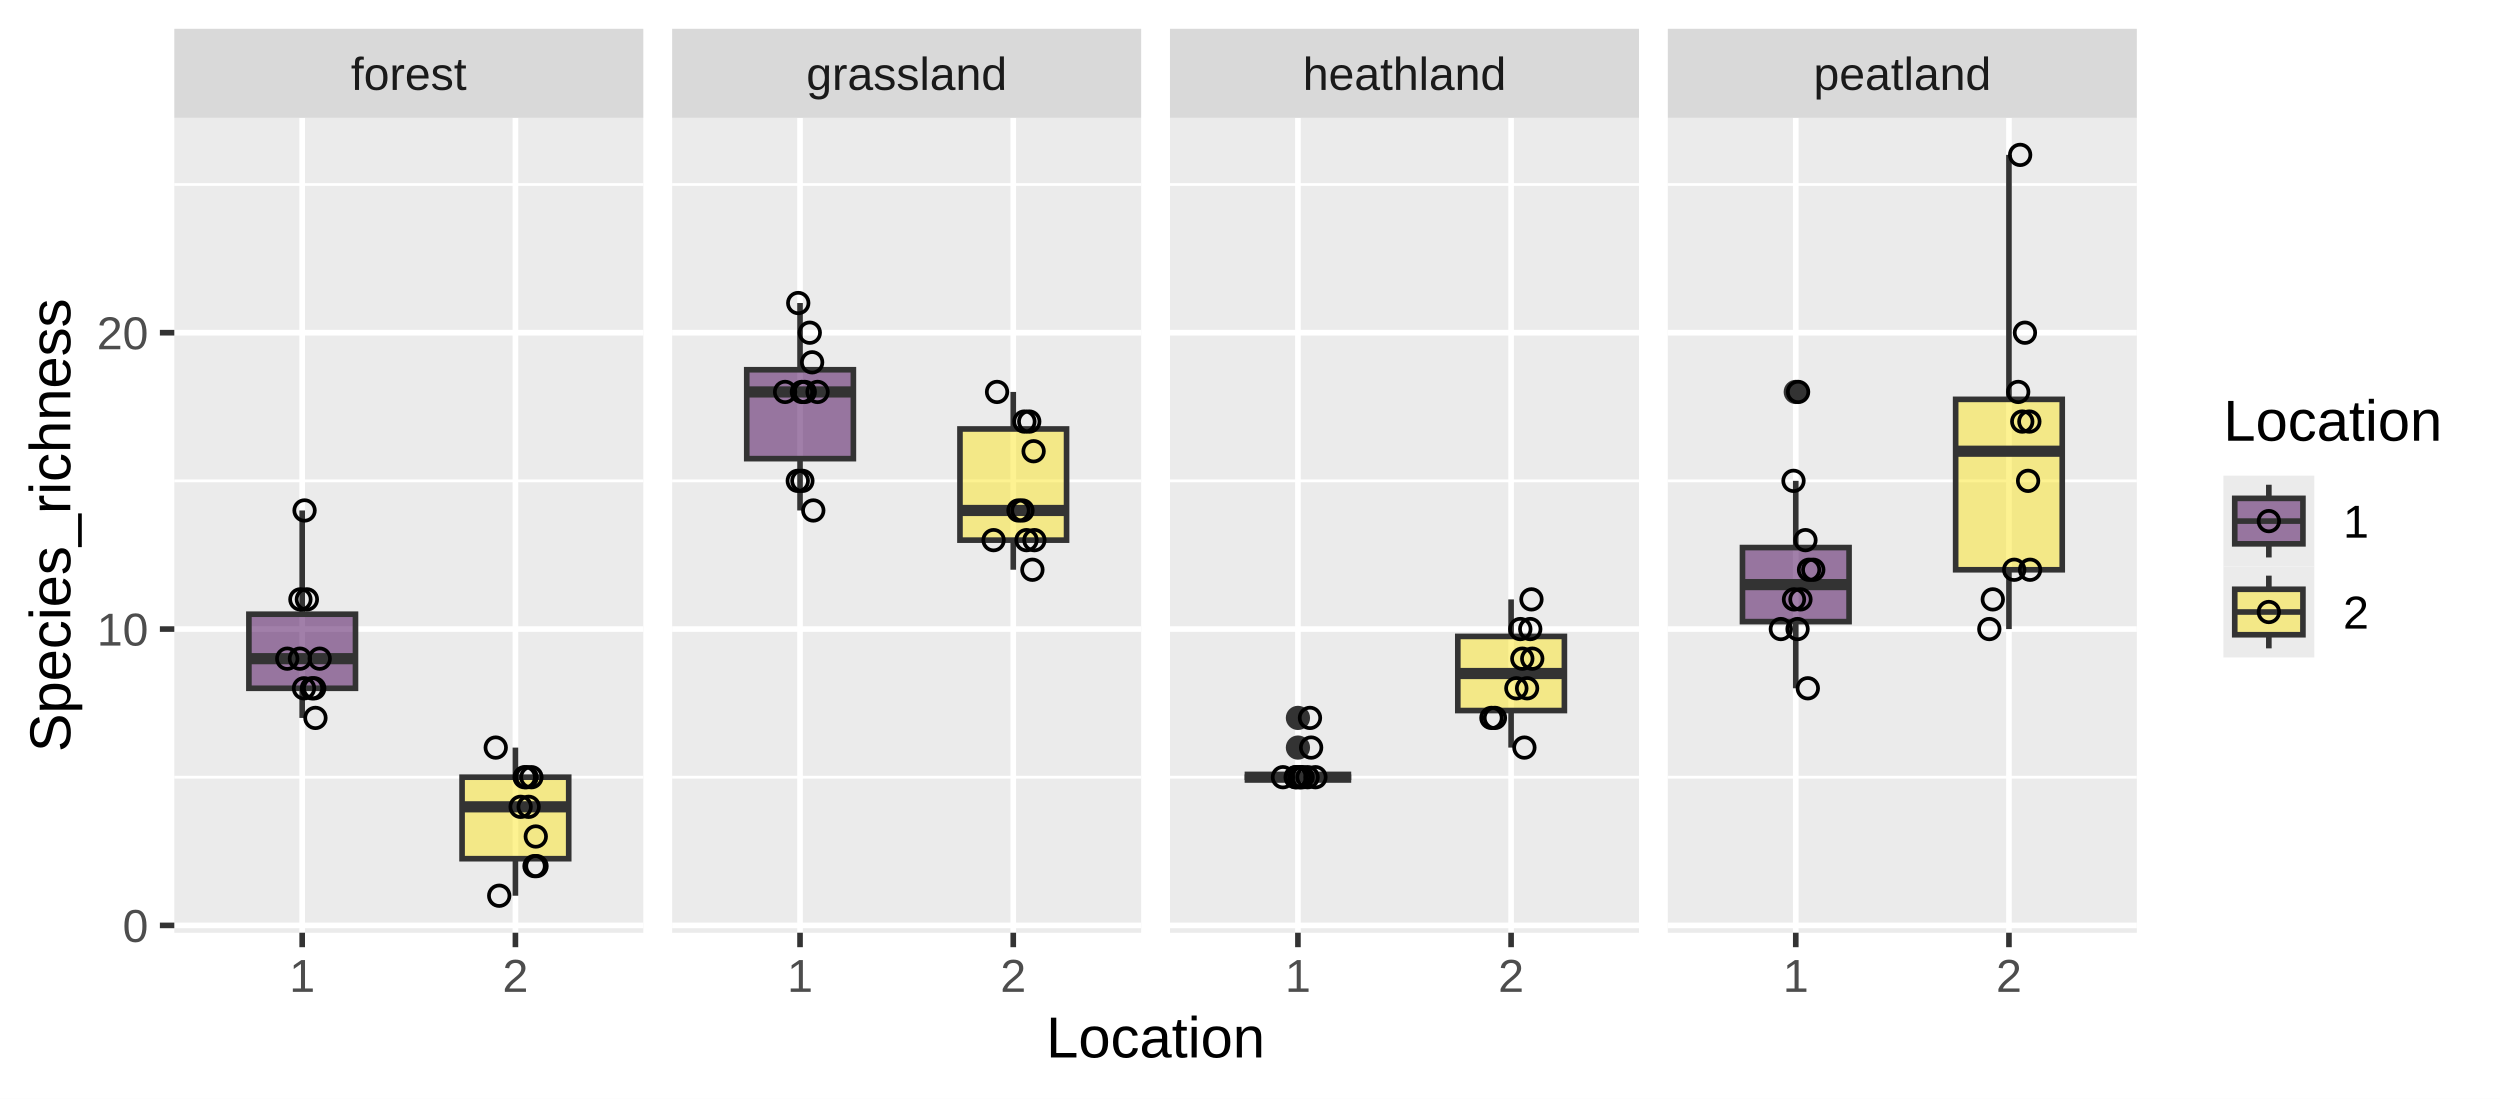
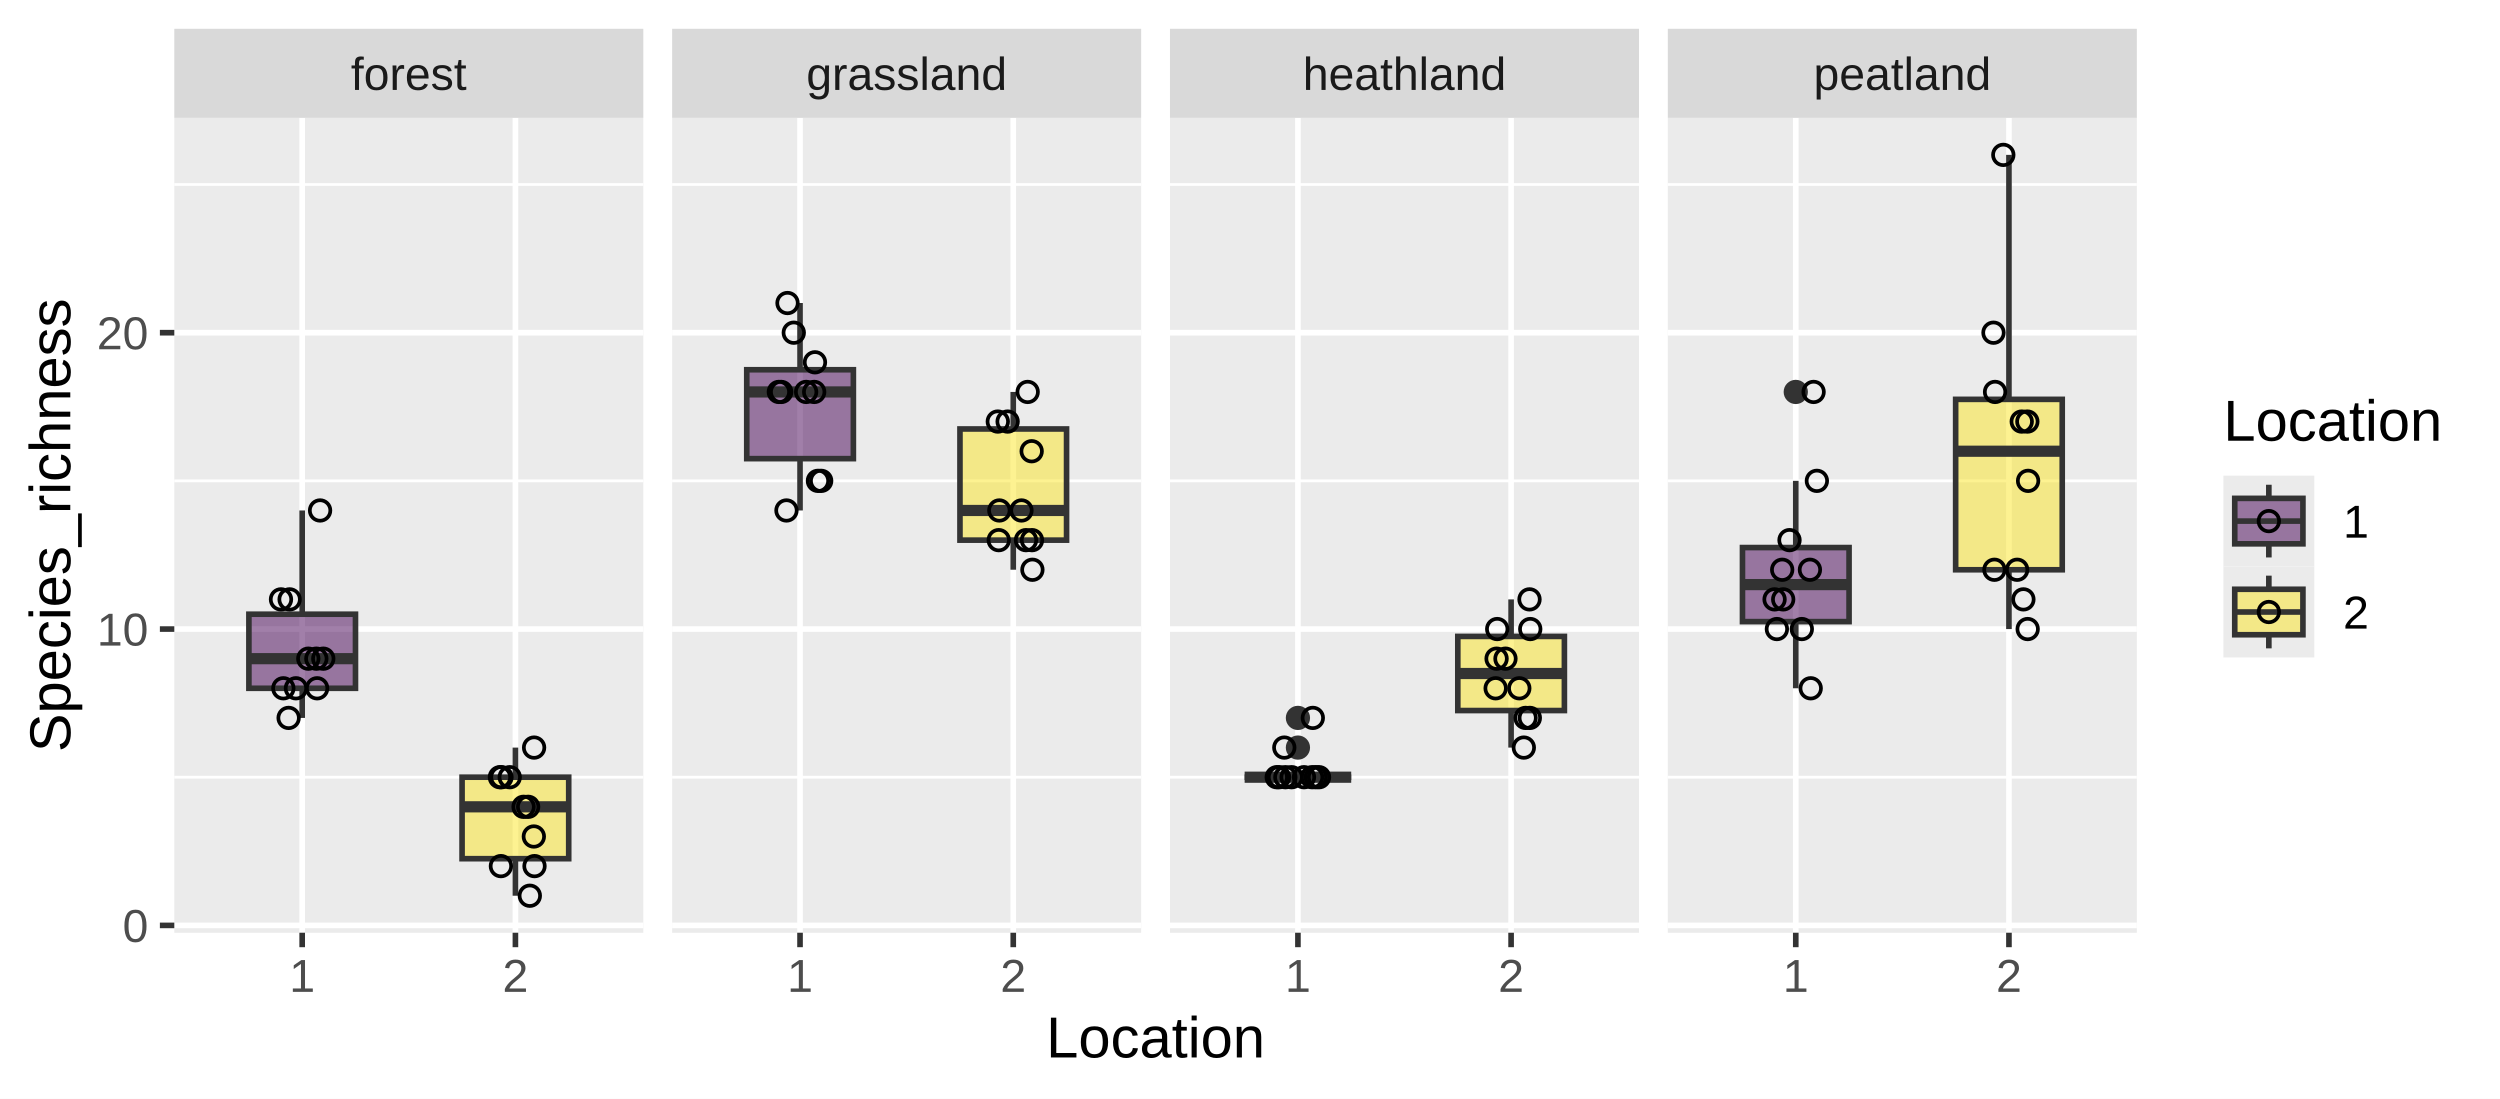
<svg xmlns="http://www.w3.org/2000/svg" width="475.20pt" height="208.80pt" viewBox="0 0 475.20 208.80">
  <g class="svglite">
    <defs>
      <style type="text/css">
    .svglite line, .svglite polyline, .svglite polygon, .svglite path, .svglite rect, .svglite circle {
      fill: none;
      stroke: #000000;
      stroke-linecap: round;
      stroke-linejoin: round;
      stroke-miterlimit: 10.00;
    }
    .svglite text {
      white-space: pre;
    }
    .svglite g.glyphgroup path {
      fill: inherit;
      stroke: none;
    }
  </style>
    </defs>
    <rect width="100%" height="100%" style="stroke: none; fill: #FFFFFF;" />
    <defs>
      <clipPath id="cpMC4wMHw0NzUuMjB8MC4wMHwyMDguODA=">
        <rect x="0.00" y="0.00" width="475.20" height="208.80" />
      </clipPath>
    </defs>
    <g clip-path="url(#cpMC4wMHw0NzUuMjB8MC4wMHwyMDguODA=)">
      <rect x="0" y="0.00" width="475.20" height="208.80" style="stroke-width: 1.07; stroke: #FFFFFF; fill: #FFFFFF;" />
    </g>
    <defs>
      <clipPath id="cpMzMuMTN8MTIyLjI4fDIyLjQwfDE3Ny4zMA==">
        <rect x="33.13" y="22.40" width="89.15" height="154.91" />
      </clipPath>
    </defs>
    <g clip-path="url(#cpMzMuMTN8MTIyLjI4fDIyLjQwfDE3Ny4zMA==)">
      <rect x="33.13" y="22.40" width="89.15" height="154.91" style="stroke-width: 1.07; stroke: none; fill: #EBEBEB;" />
      <polyline points="33.13,147.73 122.28,147.73 " style="stroke-width: 0.53; stroke: #FFFFFF; stroke-linecap: butt;" />
      <polyline points="33.13,91.40 122.28,91.40 " style="stroke-width: 0.53; stroke: #FFFFFF; stroke-linecap: butt;" />
      <polyline points="33.13,35.07 122.28,35.07 " style="stroke-width: 0.53; stroke: #FFFFFF; stroke-linecap: butt;" />
      <polyline points="33.13,175.90 122.28,175.90 " style="stroke-width: 1.07; stroke: #FFFFFF; stroke-linecap: butt;" />
      <polyline points="33.13,119.57 122.28,119.57 " style="stroke-width: 1.07; stroke: #FFFFFF; stroke-linecap: butt;" />
      <polyline points="33.13,63.24 122.28,63.24 " style="stroke-width: 1.07; stroke: #FFFFFF; stroke-linecap: butt;" />
      <polyline points="57.44,177.30 57.44,22.40 " style="stroke-width: 1.07; stroke: #FFFFFF; stroke-linecap: butt;" />
      <polyline points="97.97,177.30 97.97,22.40 " style="stroke-width: 1.07; stroke: #FFFFFF; stroke-linecap: butt;" />
      <line x1="57.44" y1="116.75" x2="57.44" y2="97.03" style="stroke-width: 1.07; stroke: #333333; stroke-linecap: butt;" />
      <line x1="57.44" y1="130.83" x2="57.44" y2="136.46" style="stroke-width: 1.07; stroke: #333333; stroke-linecap: butt;" />
      <polygon points="47.31,116.75 47.31,130.83 67.57,130.83 67.57,116.75 47.31,116.75 " style="stroke-width: 1.07; stroke: #333333; stroke-linecap: butt; stroke-linejoin: miter; fill: #440154; fill-opacity: 0.50;" />
      <line x1="47.31" y1="125.20" x2="67.57" y2="125.20" style="stroke-width: 2.13; stroke: #333333; stroke-linecap: butt; stroke-linejoin: miter;" />
      <line x1="97.97" y1="147.73" x2="97.97" y2="142.10" style="stroke-width: 1.07; stroke: #333333; stroke-linecap: butt;" />
      <line x1="97.97" y1="163.22" x2="97.97" y2="170.26" style="stroke-width: 1.07; stroke: #333333; stroke-linecap: butt;" />
      <polygon points="87.83,147.73 87.83,163.22 108.10,163.22 108.10,147.73 87.83,147.73 " style="stroke-width: 1.07; stroke: #333333; stroke-linecap: butt; stroke-linejoin: miter; fill: #FDE725; fill-opacity: 0.50;" />
      <line x1="87.83" y1="153.36" x2="108.10" y2="153.36" style="stroke-width: 2.13; stroke: #333333; stroke-linecap: butt; stroke-linejoin: miter;" />
-       <circle cx="58.33" cy="113.93" r="1.95" style="stroke-width: 0.71;" />
-       <circle cx="54.60" cy="125.20" r="1.95" style="stroke-width: 0.71;" />
-       <circle cx="57.10" cy="113.93" r="1.95" style="stroke-width: 0.71;" />
-       <circle cx="57.89" cy="97.03" r="1.95" style="stroke-width: 0.71;" />
-       <circle cx="57.01" cy="125.20" r="1.95" style="stroke-width: 0.71;" />
-       <circle cx="59.73" cy="130.83" r="1.95" style="stroke-width: 0.71;" />
-       <circle cx="59.29" cy="130.83" r="1.95" style="stroke-width: 0.71;" />
-       <circle cx="60.77" cy="125.20" r="1.95" style="stroke-width: 0.71;" />
-       <circle cx="59.96" cy="136.46" r="1.95" style="stroke-width: 0.71;" />
-       <circle cx="57.78" cy="130.83" r="1.95" style="stroke-width: 0.71;" />
-       <circle cx="100.09" cy="147.73" r="1.95" style="stroke-width: 0.71;" />
-       <circle cx="99.72" cy="147.73" r="1.95" style="stroke-width: 0.71;" />
-       <circle cx="98.96" cy="153.36" r="1.95" style="stroke-width: 0.71;" />
-       <circle cx="101.01" cy="147.73" r="1.95" style="stroke-width: 0.71;" />
-       <circle cx="94.89" cy="170.26" r="1.95" style="stroke-width: 0.71;" />
-       <circle cx="101.84" cy="159.00" r="1.95" style="stroke-width: 0.71;" />
+       <circle cx="53.41" cy="113.93" r="1.95" style="stroke-width: 0.71;" />
+       <circle cx="58.60" cy="125.20" r="1.95" style="stroke-width: 0.71;" />
+       <circle cx="55.05" cy="113.93" r="1.95" style="stroke-width: 0.71;" />
+       <circle cx="60.84" cy="97.03" r="1.95" style="stroke-width: 0.71;" />
+       <circle cx="61.45" cy="125.20" r="1.95" style="stroke-width: 0.71;" />
+       <circle cx="60.28" cy="130.83" r="1.95" style="stroke-width: 0.71;" />
+       <circle cx="56.25" cy="130.83" r="1.95" style="stroke-width: 0.71;" />
+       <circle cx="60.13" cy="125.20" r="1.95" style="stroke-width: 0.71;" />
+       <circle cx="54.86" cy="136.46" r="1.95" style="stroke-width: 0.71;" />
+       <circle cx="53.86" cy="130.83" r="1.95" style="stroke-width: 0.71;" />
+       <circle cx="96.89" cy="147.73" r="1.95" style="stroke-width: 0.71;" />
+       <circle cx="95.32" cy="147.73" r="1.95" style="stroke-width: 0.71;" />
+       <circle cx="99.52" cy="153.36" r="1.95" style="stroke-width: 0.71;" />
+       <circle cx="95.02" cy="147.73" r="1.95" style="stroke-width: 0.71;" />
+       <circle cx="100.71" cy="170.26" r="1.95" style="stroke-width: 0.71;" />
+       <circle cx="101.47" cy="159.00" r="1.95" style="stroke-width: 0.71;" />
      <circle cx="101.60" cy="164.63" r="1.95" style="stroke-width: 0.71;" />
-       <circle cx="101.98" cy="164.63" r="1.95" style="stroke-width: 0.71;" />
-       <circle cx="94.23" cy="142.10" r="1.95" style="stroke-width: 0.71;" />
-       <circle cx="100.49" cy="153.36" r="1.95" style="stroke-width: 0.71;" />
+       <circle cx="95.21" cy="164.63" r="1.95" style="stroke-width: 0.71;" />
+       <circle cx="101.52" cy="142.10" r="1.95" style="stroke-width: 0.71;" />
+       <circle cx="100.39" cy="153.36" r="1.95" style="stroke-width: 0.71;" />
    </g>
    <g clip-path="url(#cpMC4wMHw0NzUuMjB8MC4wMHwyMDguODA=)">
</g>
    <defs>
      <clipPath id="cpMTI3Ljc2fDIxNi45MXwyMi40MHwxNzcuMzA=">
        <rect x="127.76" y="22.40" width="89.15" height="154.91" />
      </clipPath>
    </defs>
    <g clip-path="url(#cpMTI3Ljc2fDIxNi45MXwyMi40MHwxNzcuMzA=)">
      <rect x="127.76" y="22.40" width="89.15" height="154.91" style="stroke-width: 1.07; stroke: none; fill: #EBEBEB;" />
      <polyline points="127.76,147.73 216.91,147.73 " style="stroke-width: 0.53; stroke: #FFFFFF; stroke-linecap: butt;" />
      <polyline points="127.76,91.40 216.91,91.40 " style="stroke-width: 0.53; stroke: #FFFFFF; stroke-linecap: butt;" />
      <polyline points="127.76,35.07 216.91,35.07 " style="stroke-width: 0.53; stroke: #FFFFFF; stroke-linecap: butt;" />
      <polyline points="127.76,175.90 216.91,175.90 " style="stroke-width: 1.07; stroke: #FFFFFF; stroke-linecap: butt;" />
      <polyline points="127.76,119.57 216.91,119.57 " style="stroke-width: 1.07; stroke: #FFFFFF; stroke-linecap: butt;" />
      <polyline points="127.76,63.24 216.91,63.24 " style="stroke-width: 1.07; stroke: #FFFFFF; stroke-linecap: butt;" />
      <polyline points="152.07,177.30 152.07,22.40 " style="stroke-width: 1.07; stroke: #FFFFFF; stroke-linecap: butt;" />
      <polyline points="192.60,177.30 192.60,22.40 " style="stroke-width: 1.07; stroke: #FFFFFF; stroke-linecap: butt;" />
      <line x1="152.07" y1="70.28" x2="152.07" y2="57.60" style="stroke-width: 1.07; stroke: #333333; stroke-linecap: butt;" />
      <line x1="152.07" y1="87.18" x2="152.07" y2="97.03" style="stroke-width: 1.07; stroke: #333333; stroke-linecap: butt;" />
      <polygon points="141.94,70.28 141.94,87.18 162.21,87.18 162.21,70.28 141.94,70.28 " style="stroke-width: 1.07; stroke: #333333; stroke-linecap: butt; stroke-linejoin: miter; fill: #440154; fill-opacity: 0.50;" />
      <line x1="141.94" y1="74.50" x2="162.21" y2="74.50" style="stroke-width: 2.13; stroke: #333333; stroke-linecap: butt; stroke-linejoin: miter;" />
      <line x1="192.60" y1="81.54" x2="192.60" y2="74.50" style="stroke-width: 1.07; stroke: #333333; stroke-linecap: butt;" />
      <line x1="192.60" y1="102.67" x2="192.60" y2="108.30" style="stroke-width: 1.07; stroke: #333333; stroke-linecap: butt;" />
      <polygon points="182.47,81.54 182.47,102.67 202.73,102.67 202.73,81.54 182.47,81.54 " style="stroke-width: 1.07; stroke: #333333; stroke-linecap: butt; stroke-linejoin: miter; fill: #FDE725; fill-opacity: 0.50;" />
      <line x1="182.47" y1="97.03" x2="202.73" y2="97.03" style="stroke-width: 2.13; stroke: #333333; stroke-linecap: butt; stroke-linejoin: miter;" />
-       <circle cx="152.97" cy="74.50" r="1.95" style="stroke-width: 0.71;" />
-       <circle cx="149.23" cy="74.50" r="1.95" style="stroke-width: 0.71;" />
-       <circle cx="151.73" cy="57.60" r="1.95" style="stroke-width: 0.71;" />
-       <circle cx="152.52" cy="91.40" r="1.95" style="stroke-width: 0.71;" />
-       <circle cx="151.64" cy="91.40" r="1.95" style="stroke-width: 0.71;" />
-       <circle cx="154.37" cy="68.87" r="1.95" style="stroke-width: 0.71;" />
-       <circle cx="153.92" cy="63.24" r="1.95" style="stroke-width: 0.71;" />
-       <circle cx="155.40" cy="74.50" r="1.95" style="stroke-width: 0.71;" />
-       <circle cx="154.59" cy="97.03" r="1.95" style="stroke-width: 0.71;" />
-       <circle cx="152.42" cy="74.50" r="1.95" style="stroke-width: 0.71;" />
-       <circle cx="194.72" cy="80.13" r="1.95" style="stroke-width: 0.71;" />
-       <circle cx="194.35" cy="97.03" r="1.95" style="stroke-width: 0.71;" />
-       <circle cx="193.59" cy="97.03" r="1.95" style="stroke-width: 0.71;" />
-       <circle cx="195.64" cy="80.13" r="1.95" style="stroke-width: 0.71;" />
-       <circle cx="189.52" cy="74.50" r="1.95" style="stroke-width: 0.71;" />
-       <circle cx="196.47" cy="85.77" r="1.95" style="stroke-width: 0.71;" />
+       <circle cx="148.04" cy="74.50" r="1.95" style="stroke-width: 0.71;" />
+       <circle cx="153.23" cy="74.50" r="1.95" style="stroke-width: 0.71;" />
+       <circle cx="149.69" cy="57.60" r="1.95" style="stroke-width: 0.71;" />
+       <circle cx="155.47" cy="91.40" r="1.95" style="stroke-width: 0.71;" />
+       <circle cx="156.09" cy="91.40" r="1.95" style="stroke-width: 0.71;" />
+       <circle cx="154.91" cy="68.87" r="1.95" style="stroke-width: 0.71;" />
+       <circle cx="150.88" cy="63.24" r="1.95" style="stroke-width: 0.71;" />
+       <circle cx="154.76" cy="74.50" r="1.95" style="stroke-width: 0.71;" />
+       <circle cx="149.49" cy="97.03" r="1.95" style="stroke-width: 0.71;" />
+       <circle cx="148.49" cy="74.50" r="1.95" style="stroke-width: 0.71;" />
+       <circle cx="191.53" cy="80.13" r="1.95" style="stroke-width: 0.71;" />
+       <circle cx="189.95" cy="97.03" r="1.95" style="stroke-width: 0.71;" />
+       <circle cx="194.16" cy="97.03" r="1.95" style="stroke-width: 0.71;" />
+       <circle cx="189.66" cy="80.13" r="1.95" style="stroke-width: 0.71;" />
+       <circle cx="195.34" cy="74.50" r="1.95" style="stroke-width: 0.71;" />
+       <circle cx="196.10" cy="85.77" r="1.95" style="stroke-width: 0.71;" />
      <circle cx="196.24" cy="108.30" r="1.95" style="stroke-width: 0.71;" />
-       <circle cx="196.62" cy="102.67" r="1.95" style="stroke-width: 0.71;" />
-       <circle cx="188.86" cy="102.67" r="1.95" style="stroke-width: 0.71;" />
-       <circle cx="195.12" cy="102.67" r="1.95" style="stroke-width: 0.71;" />
+       <circle cx="189.84" cy="102.67" r="1.95" style="stroke-width: 0.71;" />
+       <circle cx="196.16" cy="102.67" r="1.95" style="stroke-width: 0.71;" />
+       <circle cx="195.02" cy="102.67" r="1.95" style="stroke-width: 0.71;" />
    </g>
    <g clip-path="url(#cpMC4wMHw0NzUuMjB8MC4wMHwyMDguODA=)">
</g>
    <defs>
      <clipPath id="cpMjIyLjM5fDMxMS41NXwyMi40MHwxNzcuMzA=">
        <rect x="222.39" y="22.40" width="89.15" height="154.91" />
      </clipPath>
    </defs>
    <g clip-path="url(#cpMjIyLjM5fDMxMS41NXwyMi40MHwxNzcuMzA=)">
      <rect x="222.39" y="22.40" width="89.15" height="154.91" style="stroke-width: 1.07; stroke: none; fill: #EBEBEB;" />
      <polyline points="222.39,147.73 311.55,147.73 " style="stroke-width: 0.53; stroke: #FFFFFF; stroke-linecap: butt;" />
      <polyline points="222.39,91.40 311.55,91.40 " style="stroke-width: 0.53; stroke: #FFFFFF; stroke-linecap: butt;" />
      <polyline points="222.39,35.07 311.55,35.07 " style="stroke-width: 0.53; stroke: #FFFFFF; stroke-linecap: butt;" />
      <polyline points="222.39,175.90 311.55,175.90 " style="stroke-width: 1.07; stroke: #FFFFFF; stroke-linecap: butt;" />
      <polyline points="222.39,119.57 311.55,119.57 " style="stroke-width: 1.07; stroke: #FFFFFF; stroke-linecap: butt;" />
      <polyline points="222.39,63.24 311.55,63.24 " style="stroke-width: 1.07; stroke: #FFFFFF; stroke-linecap: butt;" />
      <polyline points="246.71,177.30 246.71,22.40 " style="stroke-width: 1.07; stroke: #FFFFFF; stroke-linecap: butt;" />
      <polyline points="287.23,177.30 287.23,22.40 " style="stroke-width: 1.07; stroke: #FFFFFF; stroke-linecap: butt;" />
      <circle cx="246.71" cy="136.46" r="1.95" style="stroke-width: 0.71; stroke: #333333; fill: #333333;" />
      <circle cx="246.71" cy="142.10" r="1.95" style="stroke-width: 0.71; stroke: #333333; fill: #333333;" />
      <line x1="246.71" y1="147.73" x2="246.71" y2="147.73" style="stroke-width: 1.07; stroke: #333333; stroke-linecap: butt;" />
      <line x1="246.71" y1="147.73" x2="246.71" y2="147.73" style="stroke-width: 1.07; stroke: #333333; stroke-linecap: butt;" />
      <polygon points="236.58,147.73 236.58,147.73 256.84,147.73 256.84,147.73 236.58,147.73 " style="stroke-width: 1.07; stroke: #333333; stroke-linecap: butt; stroke-linejoin: miter; fill: #440154; fill-opacity: 0.50;" />
      <line x1="236.58" y1="147.73" x2="256.84" y2="147.73" style="stroke-width: 2.13; stroke: #333333; stroke-linecap: butt; stroke-linejoin: miter;" />
      <line x1="287.23" y1="120.97" x2="287.23" y2="113.93" style="stroke-width: 1.07; stroke: #333333; stroke-linecap: butt;" />
      <line x1="287.23" y1="135.06" x2="287.23" y2="142.10" style="stroke-width: 1.07; stroke: #333333; stroke-linecap: butt;" />
      <polygon points="277.10,120.97 277.10,135.06 297.36,135.06 297.36,120.97 277.10,120.97 " style="stroke-width: 1.07; stroke: #333333; stroke-linecap: butt; stroke-linejoin: miter; fill: #FDE725; fill-opacity: 0.50;" />
      <line x1="277.10" y1="128.02" x2="297.36" y2="128.02" style="stroke-width: 2.13; stroke: #333333; stroke-linecap: butt; stroke-linejoin: miter;" />
-       <circle cx="247.60" cy="147.73" r="1.95" style="stroke-width: 0.71;" />
-       <circle cx="243.86" cy="147.73" r="1.95" style="stroke-width: 0.71;" />
-       <circle cx="246.37" cy="147.73" r="1.95" style="stroke-width: 0.71;" />
-       <circle cx="247.15" cy="147.73" r="1.95" style="stroke-width: 0.71;" />
-       <circle cx="246.28" cy="147.73" r="1.95" style="stroke-width: 0.71;" />
-       <circle cx="249.00" cy="136.46" r="1.95" style="stroke-width: 0.71;" />
-       <circle cx="248.55" cy="147.73" r="1.95" style="stroke-width: 0.71;" />
-       <circle cx="250.04" cy="147.73" r="1.95" style="stroke-width: 0.71;" />
-       <circle cx="249.22" cy="142.10" r="1.95" style="stroke-width: 0.71;" />
-       <circle cx="247.05" cy="147.73" r="1.95" style="stroke-width: 0.71;" />
-       <circle cx="289.36" cy="125.20" r="1.95" style="stroke-width: 0.71;" />
-       <circle cx="288.98" cy="119.57" r="1.95" style="stroke-width: 0.71;" />
-       <circle cx="288.23" cy="130.83" r="1.95" style="stroke-width: 0.71;" />
-       <circle cx="290.27" cy="130.83" r="1.95" style="stroke-width: 0.71;" />
-       <circle cx="284.16" cy="136.46" r="1.95" style="stroke-width: 0.71;" />
-       <circle cx="291.10" cy="113.93" r="1.95" style="stroke-width: 0.71;" />
+       <circle cx="242.68" cy="147.73" r="1.95" style="stroke-width: 0.71;" />
+       <circle cx="247.86" cy="147.73" r="1.95" style="stroke-width: 0.71;" />
+       <circle cx="244.32" cy="147.73" r="1.95" style="stroke-width: 0.71;" />
+       <circle cx="250.10" cy="147.73" r="1.95" style="stroke-width: 0.71;" />
+       <circle cx="250.72" cy="147.73" r="1.95" style="stroke-width: 0.71;" />
+       <circle cx="249.54" cy="136.46" r="1.95" style="stroke-width: 0.71;" />
+       <circle cx="245.51" cy="147.73" r="1.95" style="stroke-width: 0.71;" />
+       <circle cx="249.40" cy="147.73" r="1.95" style="stroke-width: 0.71;" />
+       <circle cx="244.12" cy="142.10" r="1.95" style="stroke-width: 0.71;" />
+       <circle cx="243.12" cy="147.73" r="1.95" style="stroke-width: 0.71;" />
+       <circle cx="286.16" cy="125.20" r="1.95" style="stroke-width: 0.71;" />
+       <circle cx="284.59" cy="119.57" r="1.95" style="stroke-width: 0.71;" />
+       <circle cx="288.79" cy="130.83" r="1.95" style="stroke-width: 0.71;" />
+       <circle cx="284.29" cy="130.83" r="1.95" style="stroke-width: 0.71;" />
+       <circle cx="289.98" cy="136.46" r="1.95" style="stroke-width: 0.71;" />
+       <circle cx="290.73" cy="113.93" r="1.95" style="stroke-width: 0.71;" />
      <circle cx="290.87" cy="119.57" r="1.95" style="stroke-width: 0.71;" />
-       <circle cx="291.25" cy="125.20" r="1.95" style="stroke-width: 0.71;" />
-       <circle cx="283.49" cy="136.46" r="1.95" style="stroke-width: 0.71;" />
-       <circle cx="289.76" cy="142.10" r="1.95" style="stroke-width: 0.71;" />
+       <circle cx="284.47" cy="125.20" r="1.95" style="stroke-width: 0.71;" />
+       <circle cx="290.79" cy="136.46" r="1.95" style="stroke-width: 0.71;" />
+       <circle cx="289.65" cy="142.10" r="1.95" style="stroke-width: 0.71;" />
    </g>
    <g clip-path="url(#cpMC4wMHw0NzUuMjB8MC4wMHwyMDguODA=)">
</g>
    <defs>
      <clipPath id="cpMzE3LjAyfDQwNi4xOHwyMi40MHwxNzcuMzA=">
        <rect x="317.02" y="22.40" width="89.15" height="154.91" />
      </clipPath>
    </defs>
    <g clip-path="url(#cpMzE3LjAyfDQwNi4xOHwyMi40MHwxNzcuMzA=)">
      <rect x="317.02" y="22.40" width="89.15" height="154.91" style="stroke-width: 1.07; stroke: none; fill: #EBEBEB;" />
      <polyline points="317.02,147.73 406.18,147.73 " style="stroke-width: 0.53; stroke: #FFFFFF; stroke-linecap: butt;" />
      <polyline points="317.02,91.40 406.18,91.40 " style="stroke-width: 0.53; stroke: #FFFFFF; stroke-linecap: butt;" />
      <polyline points="317.02,35.07 406.18,35.07 " style="stroke-width: 0.53; stroke: #FFFFFF; stroke-linecap: butt;" />
      <polyline points="317.02,175.90 406.18,175.90 " style="stroke-width: 1.07; stroke: #FFFFFF; stroke-linecap: butt;" />
      <polyline points="317.02,119.57 406.18,119.57 " style="stroke-width: 1.07; stroke: #FFFFFF; stroke-linecap: butt;" />
      <polyline points="317.02,63.24 406.18,63.24 " style="stroke-width: 1.07; stroke: #FFFFFF; stroke-linecap: butt;" />
      <polyline points="341.34,177.30 341.34,22.40 " style="stroke-width: 1.07; stroke: #FFFFFF; stroke-linecap: butt;" />
      <polyline points="381.86,177.30 381.86,22.40 " style="stroke-width: 1.07; stroke: #FFFFFF; stroke-linecap: butt;" />
      <circle cx="341.34" cy="74.50" r="1.95" style="stroke-width: 0.71; stroke: #333333; fill: #333333;" />
      <line x1="341.34" y1="104.08" x2="341.34" y2="91.40" style="stroke-width: 1.07; stroke: #333333; stroke-linecap: butt;" />
      <line x1="341.34" y1="118.16" x2="341.34" y2="130.83" style="stroke-width: 1.07; stroke: #333333; stroke-linecap: butt;" />
      <polygon points="331.21,104.08 331.21,118.16 351.47,118.16 351.47,104.08 331.21,104.08 " style="stroke-width: 1.07; stroke: #333333; stroke-linecap: butt; stroke-linejoin: miter; fill: #440154; fill-opacity: 0.50;" />
      <line x1="331.21" y1="111.12" x2="351.47" y2="111.12" style="stroke-width: 2.13; stroke: #333333; stroke-linecap: butt; stroke-linejoin: miter;" />
      <line x1="381.86" y1="75.91" x2="381.86" y2="29.44" style="stroke-width: 1.07; stroke: #333333; stroke-linecap: butt;" />
      <line x1="381.86" y1="108.30" x2="381.86" y2="119.57" style="stroke-width: 1.07; stroke: #333333; stroke-linecap: butt;" />
      <polygon points="371.73,75.91 371.73,108.30 391.99,108.30 391.99,75.91 371.73,75.91 " style="stroke-width: 1.07; stroke: #333333; stroke-linecap: butt; stroke-linejoin: miter; fill: #FDE725; fill-opacity: 0.50;" />
      <line x1="371.73" y1="85.77" x2="391.99" y2="85.77" style="stroke-width: 2.13; stroke: #333333; stroke-linecap: butt; stroke-linejoin: miter;" />
-       <circle cx="342.23" cy="113.93" r="1.95" style="stroke-width: 0.71;" />
-       <circle cx="338.50" cy="119.57" r="1.95" style="stroke-width: 0.71;" />
-       <circle cx="341.00" cy="113.93" r="1.95" style="stroke-width: 0.71;" />
-       <circle cx="341.78" cy="74.50" r="1.95" style="stroke-width: 0.71;" />
-       <circle cx="340.91" cy="91.40" r="1.95" style="stroke-width: 0.71;" />
-       <circle cx="343.63" cy="130.83" r="1.95" style="stroke-width: 0.71;" />
-       <circle cx="343.18" cy="102.67" r="1.95" style="stroke-width: 0.71;" />
-       <circle cx="344.67" cy="108.30" r="1.95" style="stroke-width: 0.71;" />
-       <circle cx="343.86" cy="108.30" r="1.95" style="stroke-width: 0.71;" />
-       <circle cx="341.68" cy="119.57" r="1.95" style="stroke-width: 0.71;" />
-       <circle cx="383.99" cy="29.44" r="1.95" style="stroke-width: 0.71;" />
-       <circle cx="383.62" cy="74.50" r="1.95" style="stroke-width: 0.71;" />
-       <circle cx="382.86" cy="108.30" r="1.95" style="stroke-width: 0.71;" />
-       <circle cx="384.90" cy="63.24" r="1.95" style="stroke-width: 0.71;" />
-       <circle cx="378.79" cy="113.93" r="1.95" style="stroke-width: 0.71;" />
-       <circle cx="385.74" cy="80.13" r="1.95" style="stroke-width: 0.71;" />
+       <circle cx="337.31" cy="113.93" r="1.95" style="stroke-width: 0.71;" />
+       <circle cx="342.49" cy="119.57" r="1.95" style="stroke-width: 0.71;" />
+       <circle cx="338.95" cy="113.93" r="1.95" style="stroke-width: 0.71;" />
+       <circle cx="344.73" cy="74.50" r="1.95" style="stroke-width: 0.71;" />
+       <circle cx="345.35" cy="91.40" r="1.95" style="stroke-width: 0.71;" />
+       <circle cx="344.18" cy="130.83" r="1.95" style="stroke-width: 0.71;" />
+       <circle cx="340.15" cy="102.67" r="1.95" style="stroke-width: 0.71;" />
+       <circle cx="344.03" cy="108.30" r="1.95" style="stroke-width: 0.71;" />
+       <circle cx="338.76" cy="108.30" r="1.95" style="stroke-width: 0.71;" />
+       <circle cx="337.75" cy="119.57" r="1.95" style="stroke-width: 0.71;" />
+       <circle cx="380.79" cy="29.44" r="1.95" style="stroke-width: 0.71;" />
+       <circle cx="379.22" cy="74.50" r="1.95" style="stroke-width: 0.71;" />
+       <circle cx="383.42" cy="108.30" r="1.95" style="stroke-width: 0.71;" />
+       <circle cx="378.92" cy="63.24" r="1.95" style="stroke-width: 0.71;" />
+       <circle cx="384.61" cy="113.93" r="1.95" style="stroke-width: 0.71;" />
+       <circle cx="385.36" cy="80.13" r="1.95" style="stroke-width: 0.71;" />
      <circle cx="385.50" cy="91.40" r="1.95" style="stroke-width: 0.71;" />
-       <circle cx="385.88" cy="108.30" r="1.95" style="stroke-width: 0.71;" />
-       <circle cx="378.13" cy="119.57" r="1.95" style="stroke-width: 0.71;" />
-       <circle cx="384.39" cy="80.13" r="1.95" style="stroke-width: 0.71;" />
+       <circle cx="379.10" cy="108.30" r="1.95" style="stroke-width: 0.71;" />
+       <circle cx="385.42" cy="119.57" r="1.95" style="stroke-width: 0.71;" />
+       <circle cx="384.29" cy="80.13" r="1.95" style="stroke-width: 0.71;" />
    </g>
    <g clip-path="url(#cpMC4wMHw0NzUuMjB8MC4wMHwyMDguODA=)">
</g>
    <defs>
      <clipPath id="cpMzMuMTN8MTIyLjI4fDUuNDh8MjIuNDA=">
        <rect x="33.13" y="5.48" width="89.15" height="16.92" />
      </clipPath>
    </defs>
    <g clip-path="url(#cpMzMuMTN8MTIyLjI4fDUuNDh8MjIuNDA=)">
      <rect x="33.13" y="5.48" width="89.15" height="16.92" style="stroke-width: 1.07; stroke: none; fill: #D9D9D9;" />
      <text x="77.70" y="17.09" text-anchor="middle" style="font-size: 8.80px;fill: #1A1A1A; font-family: &quot;Arial&quot;;" textLength="21.98px" lengthAdjust="spacingAndGlyphs">forest</text>
    </g>
    <g clip-path="url(#cpMC4wMHw0NzUuMjB8MC4wMHwyMDguODA=)">
</g>
    <defs>
      <clipPath id="cpMTI3Ljc2fDIxNi45MXw1LjQ4fDIyLjQw">
        <rect x="127.76" y="5.48" width="89.15" height="16.92" />
      </clipPath>
    </defs>
    <g clip-path="url(#cpMTI3Ljc2fDIxNi45MXw1LjQ4fDIyLjQw)">
      <rect x="127.76" y="5.48" width="89.15" height="16.92" style="stroke-width: 1.07; stroke: none; fill: #D9D9D9;" />
      <text x="172.34" y="17.09" text-anchor="middle" style="font-size: 8.80px;fill: #1A1A1A; font-family: &quot;Arial&quot;;" textLength="38.14px" lengthAdjust="spacingAndGlyphs">grassland</text>
    </g>
    <g clip-path="url(#cpMC4wMHw0NzUuMjB8MC4wMHwyMDguODA=)">
</g>
    <defs>
      <clipPath id="cpMjIyLjM5fDMxMS41NXw1LjQ4fDIyLjQw">
        <rect x="222.39" y="5.48" width="89.15" height="16.92" />
      </clipPath>
    </defs>
    <g clip-path="url(#cpMjIyLjM5fDMxMS41NXw1LjQ4fDIyLjQw)">
      <rect x="222.39" y="5.48" width="89.15" height="16.92" style="stroke-width: 1.07; stroke: none; fill: #D9D9D9;" />
      <text x="266.97" y="17.09" text-anchor="middle" style="font-size: 8.80px;fill: #1A1A1A; font-family: &quot;Arial&quot;;" textLength="38.62px" lengthAdjust="spacingAndGlyphs">heathland</text>
    </g>
    <g clip-path="url(#cpMC4wMHw0NzUuMjB8MC4wMHwyMDguODA=)">
</g>
    <defs>
      <clipPath id="cpMzE3LjAyfDQwNi4xOHw1LjQ4fDIyLjQw">
        <rect x="317.02" y="5.48" width="89.15" height="16.92" />
      </clipPath>
    </defs>
    <g clip-path="url(#cpMzE3LjAyfDQwNi4xOHw1LjQ4fDIyLjQw)">
      <rect x="317.02" y="5.48" width="89.15" height="16.92" style="stroke-width: 1.07; stroke: none; fill: #D9D9D9;" />
      <text x="361.60" y="17.09" text-anchor="middle" style="font-size: 8.80px;fill: #1A1A1A; font-family: &quot;Arial&quot;;" textLength="33.73px" lengthAdjust="spacingAndGlyphs">peatland</text>
    </g>
    <g clip-path="url(#cpMC4wMHw0NzUuMjB8MC4wMHwyMDguODA=)">
      <polyline points="57.44,180.04 57.44,177.30 " style="stroke-width: 1.07; stroke: #333333; stroke-linecap: butt;" />
      <polyline points="97.97,180.04 97.97,177.30 " style="stroke-width: 1.07; stroke: #333333; stroke-linecap: butt;" />
      <text x="57.44" y="188.54" text-anchor="middle" style="font-size: 8.80px;fill: #4D4D4D; font-family: &quot;Arial&quot;;" textLength="4.89px" lengthAdjust="spacingAndGlyphs">1</text>
      <text x="97.97" y="188.54" text-anchor="middle" style="font-size: 8.80px;fill: #4D4D4D; font-family: &quot;Arial&quot;;" textLength="4.89px" lengthAdjust="spacingAndGlyphs">2</text>
      <polyline points="152.07,180.04 152.07,177.30 " style="stroke-width: 1.07; stroke: #333333; stroke-linecap: butt;" />
      <polyline points="192.60,180.04 192.60,177.30 " style="stroke-width: 1.07; stroke: #333333; stroke-linecap: butt;" />
      <text x="152.07" y="188.54" text-anchor="middle" style="font-size: 8.80px;fill: #4D4D4D; font-family: &quot;Arial&quot;;" textLength="4.89px" lengthAdjust="spacingAndGlyphs">1</text>
      <text x="192.60" y="188.54" text-anchor="middle" style="font-size: 8.80px;fill: #4D4D4D; font-family: &quot;Arial&quot;;" textLength="4.89px" lengthAdjust="spacingAndGlyphs">2</text>
      <polyline points="246.71,180.04 246.71,177.30 " style="stroke-width: 1.07; stroke: #333333; stroke-linecap: butt;" />
      <polyline points="287.23,180.04 287.23,177.30 " style="stroke-width: 1.07; stroke: #333333; stroke-linecap: butt;" />
      <text x="246.71" y="188.54" text-anchor="middle" style="font-size: 8.80px;fill: #4D4D4D; font-family: &quot;Arial&quot;;" textLength="4.89px" lengthAdjust="spacingAndGlyphs">1</text>
      <text x="287.23" y="188.54" text-anchor="middle" style="font-size: 8.80px;fill: #4D4D4D; font-family: &quot;Arial&quot;;" textLength="4.89px" lengthAdjust="spacingAndGlyphs">2</text>
      <polyline points="341.34,180.04 341.34,177.30 " style="stroke-width: 1.07; stroke: #333333; stroke-linecap: butt;" />
      <polyline points="381.86,180.04 381.86,177.30 " style="stroke-width: 1.07; stroke: #333333; stroke-linecap: butt;" />
      <text x="341.34" y="188.54" text-anchor="middle" style="font-size: 8.80px;fill: #4D4D4D; font-family: &quot;Arial&quot;;" textLength="4.89px" lengthAdjust="spacingAndGlyphs">1</text>
      <text x="381.86" y="188.54" text-anchor="middle" style="font-size: 8.80px;fill: #4D4D4D; font-family: &quot;Arial&quot;;" textLength="4.89px" lengthAdjust="spacingAndGlyphs">2</text>
      <text x="28.20" y="179.05" text-anchor="end" style="font-size: 8.80px;fill: #4D4D4D; font-family: &quot;Arial&quot;;" textLength="4.89px" lengthAdjust="spacingAndGlyphs">0</text>
      <text x="28.20" y="122.72" text-anchor="end" style="font-size: 8.80px;fill: #4D4D4D; font-family: &quot;Arial&quot;;" textLength="9.78px" lengthAdjust="spacingAndGlyphs">10</text>
      <text x="28.20" y="66.39" text-anchor="end" style="font-size: 8.80px;fill: #4D4D4D; font-family: &quot;Arial&quot;;" textLength="9.78px" lengthAdjust="spacingAndGlyphs">20</text>
      <polyline points="30.39,175.90 33.13,175.90 " style="stroke-width: 1.07; stroke: #333333; stroke-linecap: butt;" />
      <polyline points="30.39,119.57 33.13,119.57 " style="stroke-width: 1.07; stroke: #333333; stroke-linecap: butt;" />
      <polyline points="30.39,63.24 33.13,63.24 " style="stroke-width: 1.07; stroke: #333333; stroke-linecap: butt;" />
      <text x="219.65" y="201.00" text-anchor="middle" style="font-size: 11.00px; font-family: &quot;Arial&quot;;" textLength="41.62px" lengthAdjust="spacingAndGlyphs">Location</text>
      <text transform="translate(13.36,99.85) rotate(-90)" text-anchor="middle" style="font-size: 11.00px; font-family: &quot;Arial&quot;;" textLength="86.25px" lengthAdjust="spacingAndGlyphs">Species_richness</text>
      <rect x="417.14" y="69.25" width="52.58" height="61.19" style="stroke-width: 1.07; stroke: none; fill: #FFFFFF;" />
      <text x="422.62" y="83.77" style="font-size: 11.00px; font-family: &quot;Arial&quot;;" textLength="41.62px" lengthAdjust="spacingAndGlyphs">Location</text>
      <rect x="422.62" y="90.41" width="17.28" height="17.28" style="stroke-width: 1.07; stroke: none; fill: #EBEBEB;" />
      <polyline points="431.26,105.96 431.26,103.37 " style="stroke-width: 1.07; stroke: #333333; stroke-linecap: butt; stroke-linejoin: miter;" />
      <polyline points="431.26,94.73 431.26,92.14 " style="stroke-width: 1.07; stroke: #333333; stroke-linecap: butt; stroke-linejoin: miter;" />
      <rect x="424.78" y="94.73" width="12.96" height="8.64" style="stroke-width: 1.07; stroke: #333333; stroke-linecap: butt; stroke-linejoin: miter; fill: #440154; fill-opacity: 0.50;" />
      <polyline points="424.78,99.05 437.74,99.05 " style="stroke-width: 1.07; stroke: #333333; stroke-linecap: butt; stroke-linejoin: miter;" />
      <polyline points="431.26,105.96 431.26,105.96 " style="stroke-width: 1.07; stroke: #333333; stroke-linecap: butt; stroke-linejoin: miter;" />
      <polyline points="431.26,92.14 431.26,92.14 " style="stroke-width: 1.07; stroke: #333333; stroke-linecap: butt; stroke-linejoin: miter;" />
      <circle cx="431.26" cy="99.05" r="1.95" style="stroke-width: 0.71;" />
      <rect x="422.62" y="107.69" width="17.28" height="17.28" style="stroke-width: 1.07; stroke: none; fill: #EBEBEB;" />
      <polyline points="431.26,123.24 431.26,120.65 " style="stroke-width: 1.07; stroke: #333333; stroke-linecap: butt; stroke-linejoin: miter;" />
      <polyline points="431.26,112.01 431.26,109.42 " style="stroke-width: 1.07; stroke: #333333; stroke-linecap: butt; stroke-linejoin: miter;" />
      <rect x="424.78" y="112.01" width="12.96" height="8.64" style="stroke-width: 1.07; stroke: #333333; stroke-linecap: butt; stroke-linejoin: miter; fill: #FDE725; fill-opacity: 0.50;" />
      <polyline points="424.78,116.33 437.74,116.33 " style="stroke-width: 1.07; stroke: #333333; stroke-linecap: butt; stroke-linejoin: miter;" />
      <polyline points="431.26,123.24 431.26,123.24 " style="stroke-width: 1.07; stroke: #333333; stroke-linecap: butt; stroke-linejoin: miter;" />
      <polyline points="431.26,109.42 431.26,109.42 " style="stroke-width: 1.07; stroke: #333333; stroke-linecap: butt; stroke-linejoin: miter;" />
      <circle cx="431.26" cy="116.33" r="1.95" style="stroke-width: 0.71;" />
      <text x="445.38" y="102.20" style="font-size: 8.80px; font-family: &quot;Arial&quot;;" textLength="4.89px" lengthAdjust="spacingAndGlyphs">1</text>
      <text x="445.38" y="119.48" style="font-size: 8.80px; font-family: &quot;Arial&quot;;" textLength="4.89px" lengthAdjust="spacingAndGlyphs">2</text>
    </g>
  </g>
</svg>
